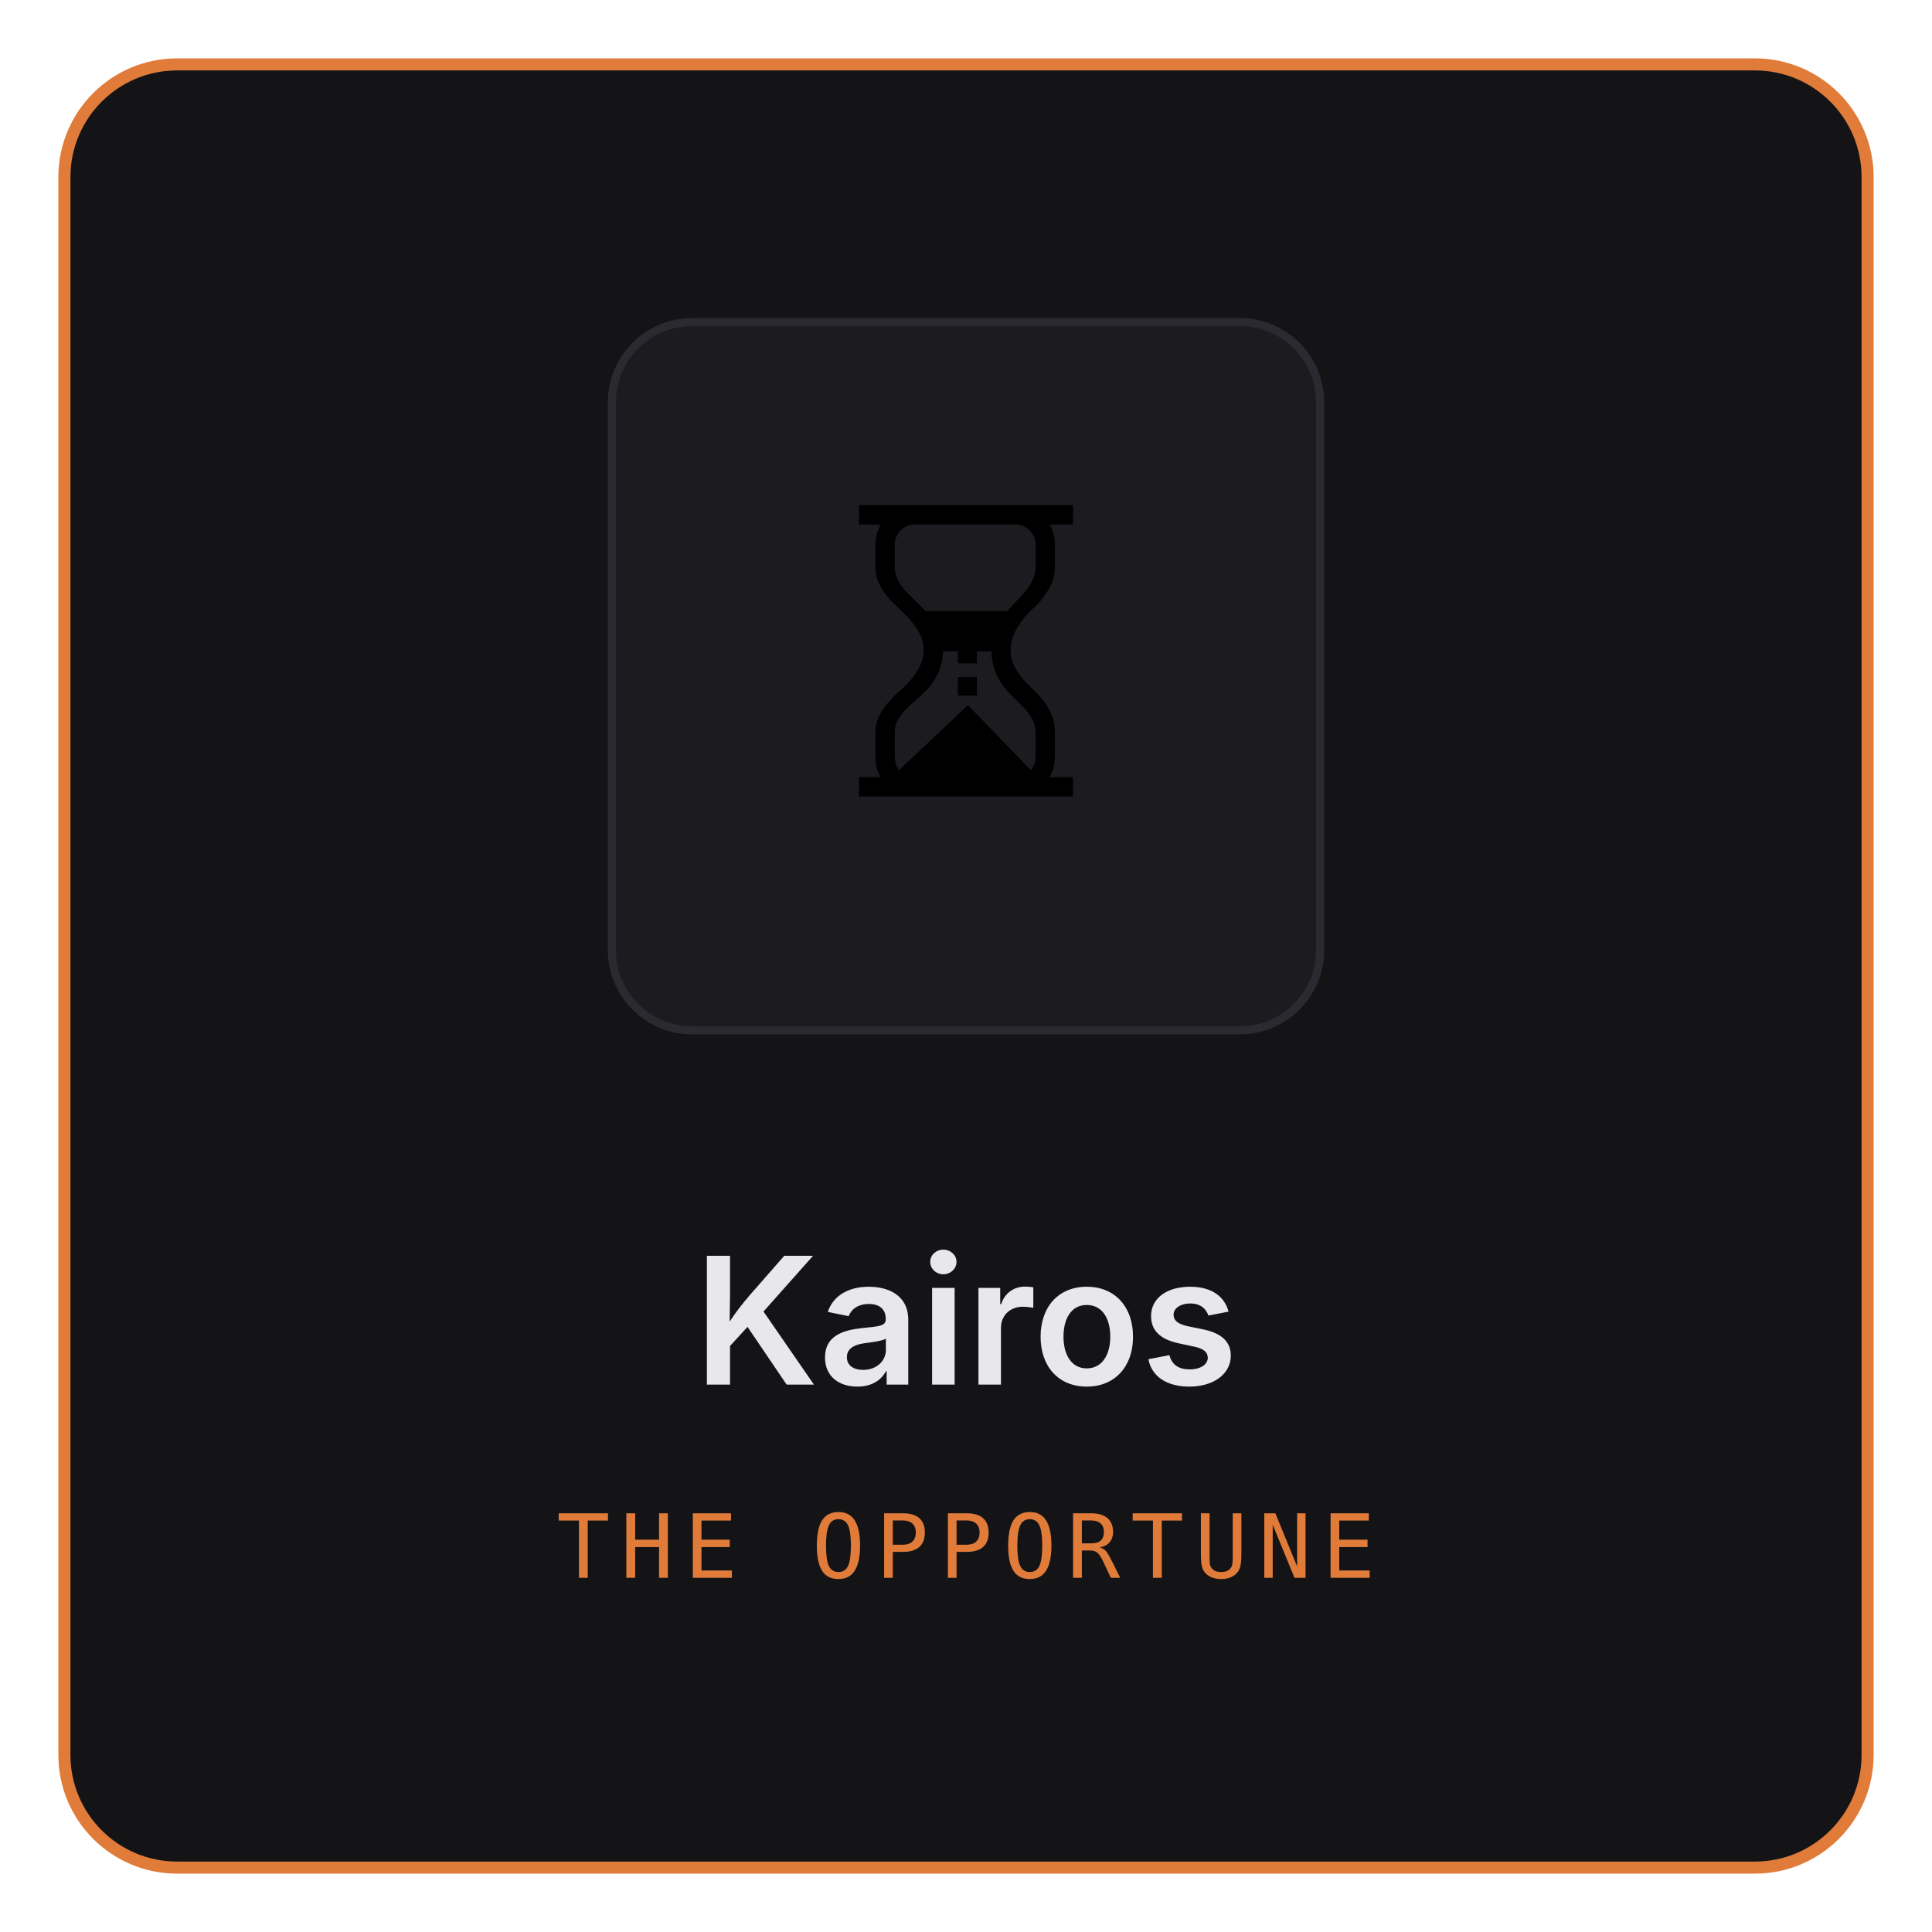
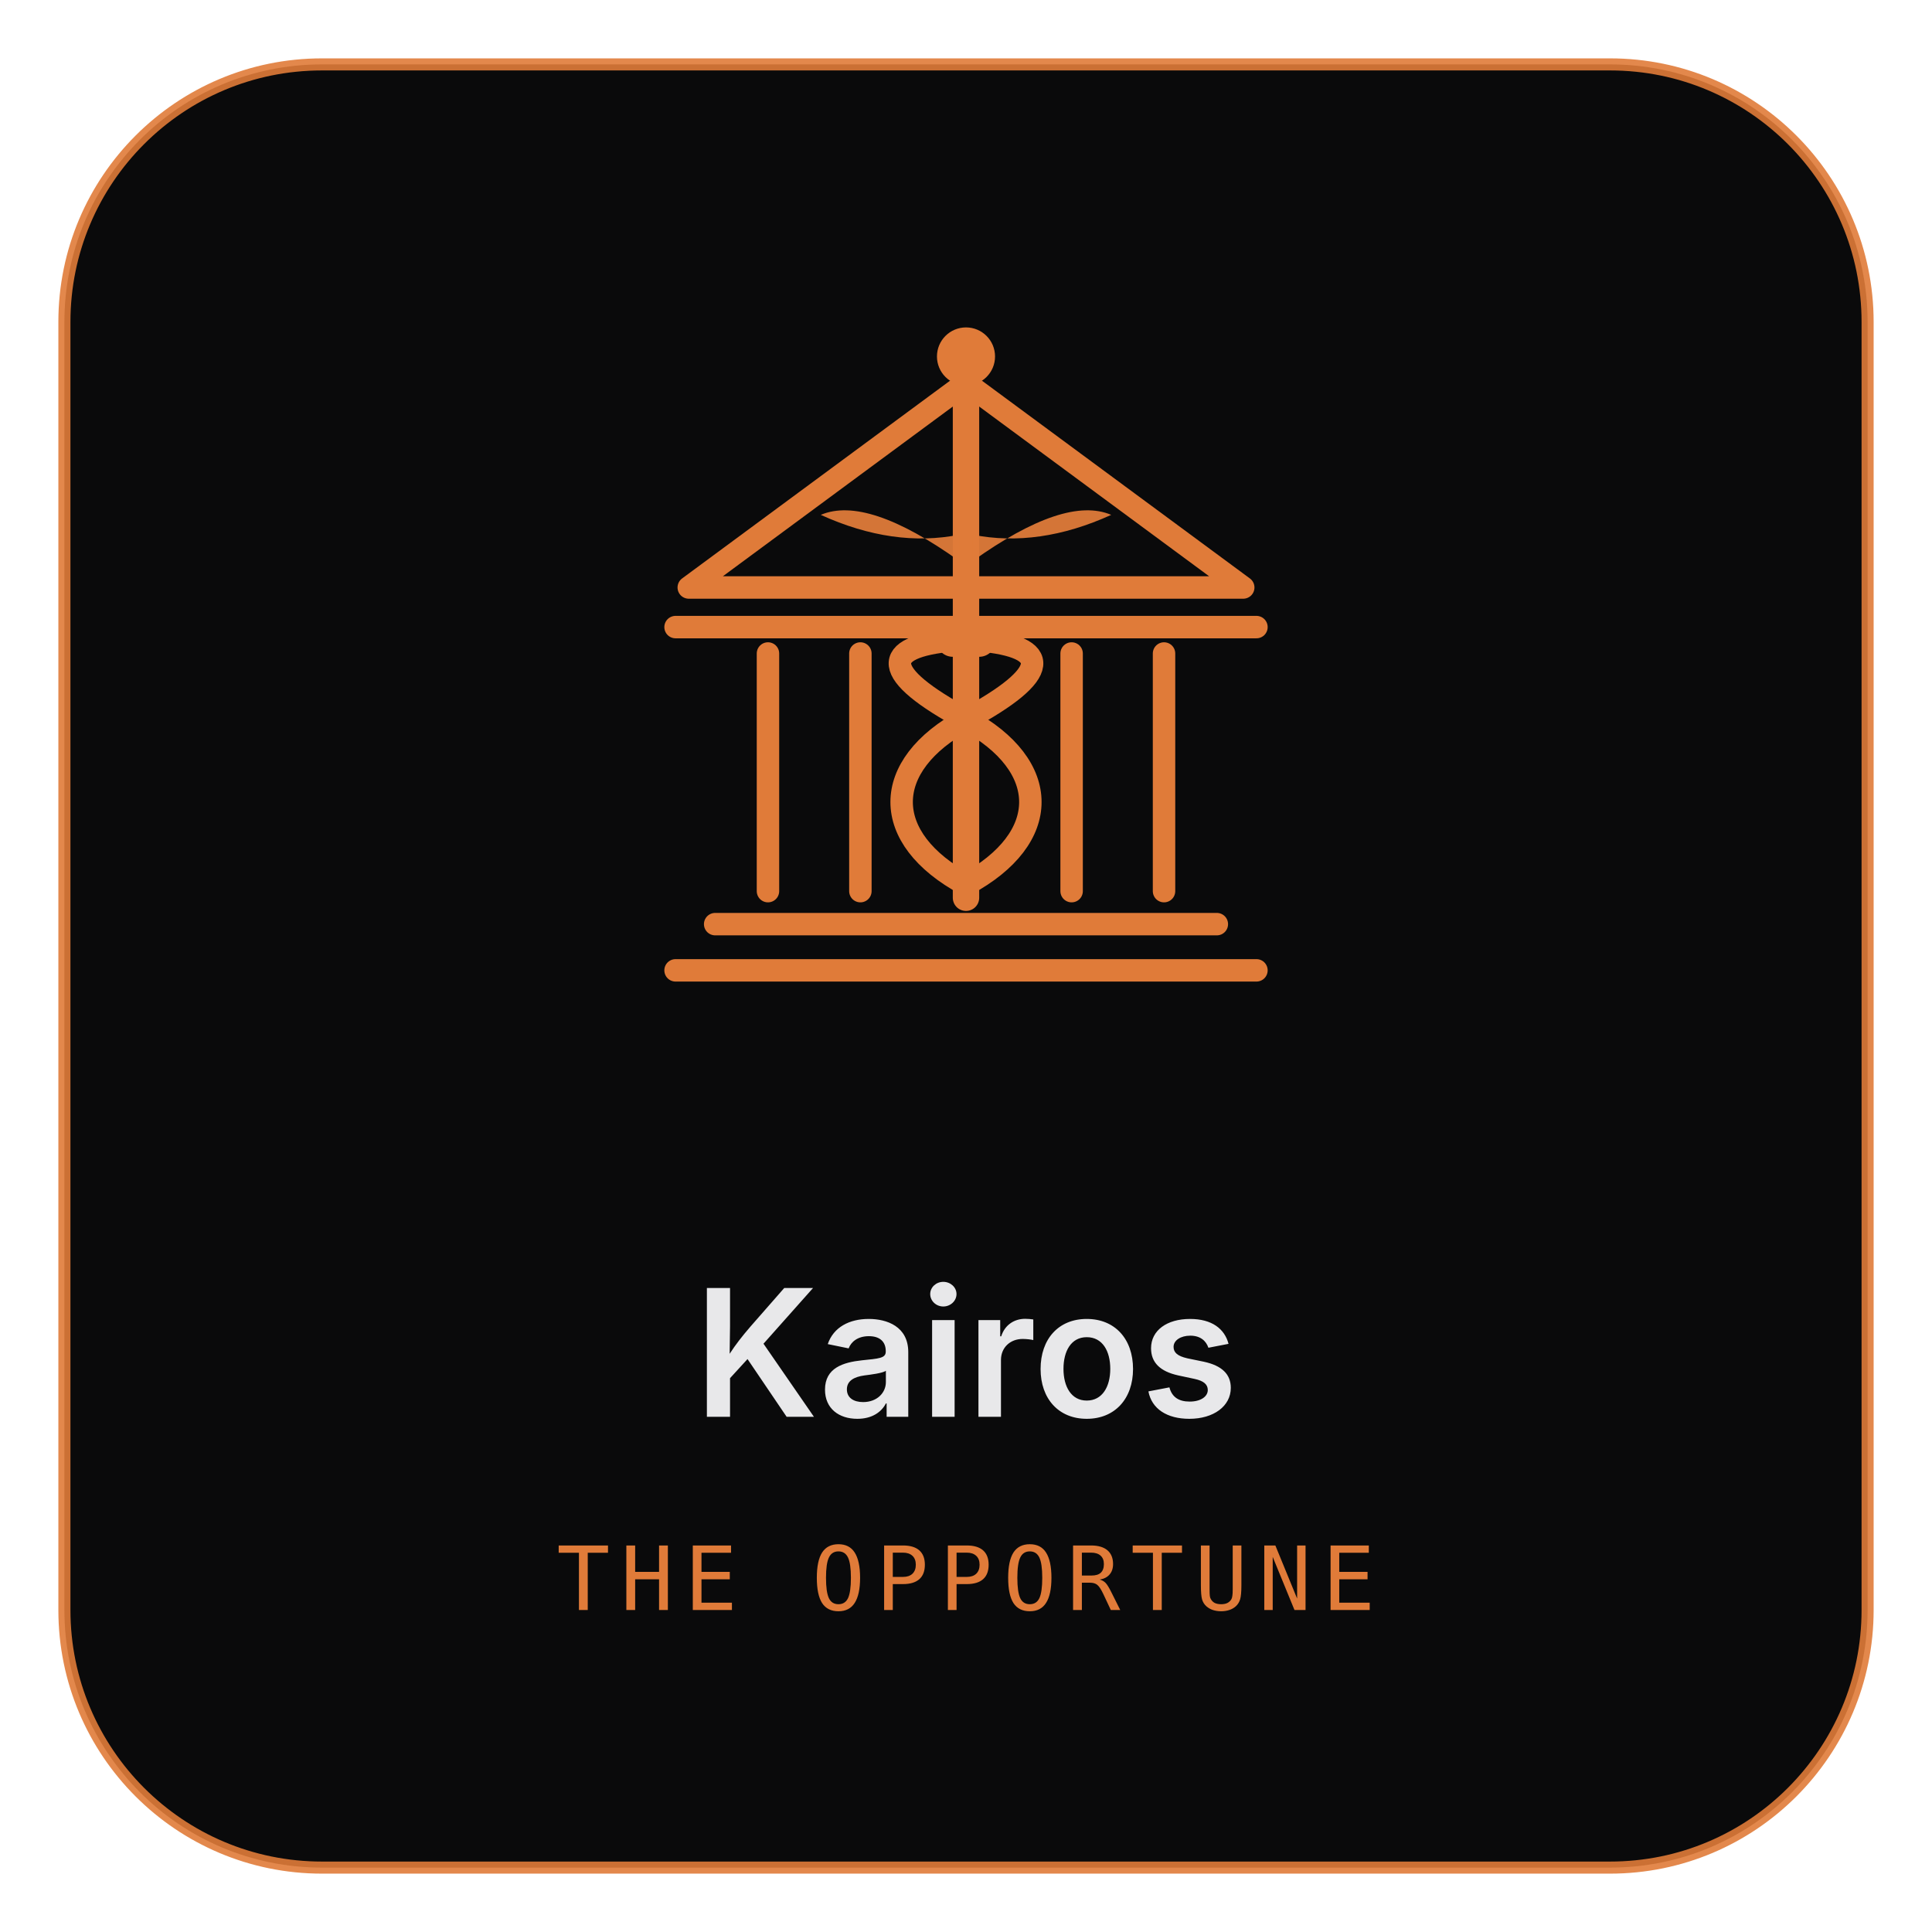
<svg xmlns="http://www.w3.org/2000/svg" viewBox="0 0 240 240" width="240" height="240" role="img" aria-label="Kairos — The Opportune">
-   <rect x="8" y="8" width="224" height="224" rx="14" fill="#141416" stroke="#e07b39" stroke-width="1.5" />
-   <rect x="76" y="40" width="88" height="88" rx="10" fill="#1c1c20" stroke="#2a2a30" stroke-width="1" />
-   <text x="120" y="84" font-size="50" text-anchor="middle" dominant-baseline="central">⏳</text>
-   <text x="120" y="172" font-family="Inter, ui-sans-serif, system-ui, sans-serif" font-size="22" font-weight="600" fill="#e8e8ea" text-anchor="middle">Kairos</text>
-   <text x="120" y="196" font-family="'JetBrains Mono', ui-monospace, 'SF Mono', Menlo, monospace" font-size="11" font-weight="500" letter-spacing="1.3" fill="#e07b39" text-anchor="middle">THE OPPORTUNE</text>
+   <rect x="8" y="8" width="224" height="224" rx="32" fill="#0a0a0b" stroke="#e07b39" stroke-width="1.5" stroke-opacity="0.9" />
+   <g transform="translate(120 82) scale(0.82) translate(-60 -55)">
+     <g fill="none" stroke="#e07b39" stroke-width="3.4" stroke-linecap="round" stroke-linejoin="round">
+       <path d="M60,13 L102,44 L18,44 Z" />
+       <line x1="16" y1="50" x2="104" y2="50" />
+       <line x1="30" y1="54" x2="30" y2="90" />
+       <line x1="44" y1="54" x2="44" y2="90" />
+       <line x1="76" y1="54" x2="76" y2="90" />
+       <line x1="90" y1="54" x2="90" y2="90" />
+       <line x1="22" y1="95" x2="98" y2="95" />
+       <line x1="16" y1="102" x2="104" y2="102" />
+     </g>
+     <line x1="60" y1="13" x2="60" y2="91" stroke="#e07b39" stroke-width="4" stroke-linecap="round" />
+     <g fill="#e07b39" opacity="0.94">
+       <path d="M59,40 Q45,30 38,33 Q49,38 59,36 Z" />
+       <path d="M61,40 Q75,30 82,33 Q71,38 61,36 Z" />
+     </g>
+     <g fill="none" stroke="#e07b39" stroke-width="3.4" stroke-linecap="round" stroke-linejoin="round">
+       <path d="M60,89 C47,82 47,71 60,64 C73,57 73,53 62,52" />
+       <path d="M60,89 C73,82 73,71 60,64 C47,57 47,53 58,52" />
+     </g>
+     <g fill="#e07b39">
+       <circle cx="60" cy="9" r="4.4" />
+       <circle cx="62" cy="52" r="2.5" />
+       <circle cx="58" cy="52" r="2.5" />
+     </g>
+   </g>
+   <text x="120" y="176" font-family="Inter, ui-sans-serif, system-ui, sans-serif" font-size="22" font-weight="600" fill="#e8e8ea" text-anchor="middle">Kairos</text>
+   <text x="120" y="200" font-family="'JetBrains Mono', ui-monospace, 'SF Mono', Menlo, monospace" font-size="11" font-weight="500" letter-spacing="1.3" fill="#e07b39" text-anchor="middle">THE OPPORTUNE</text>
</svg>
